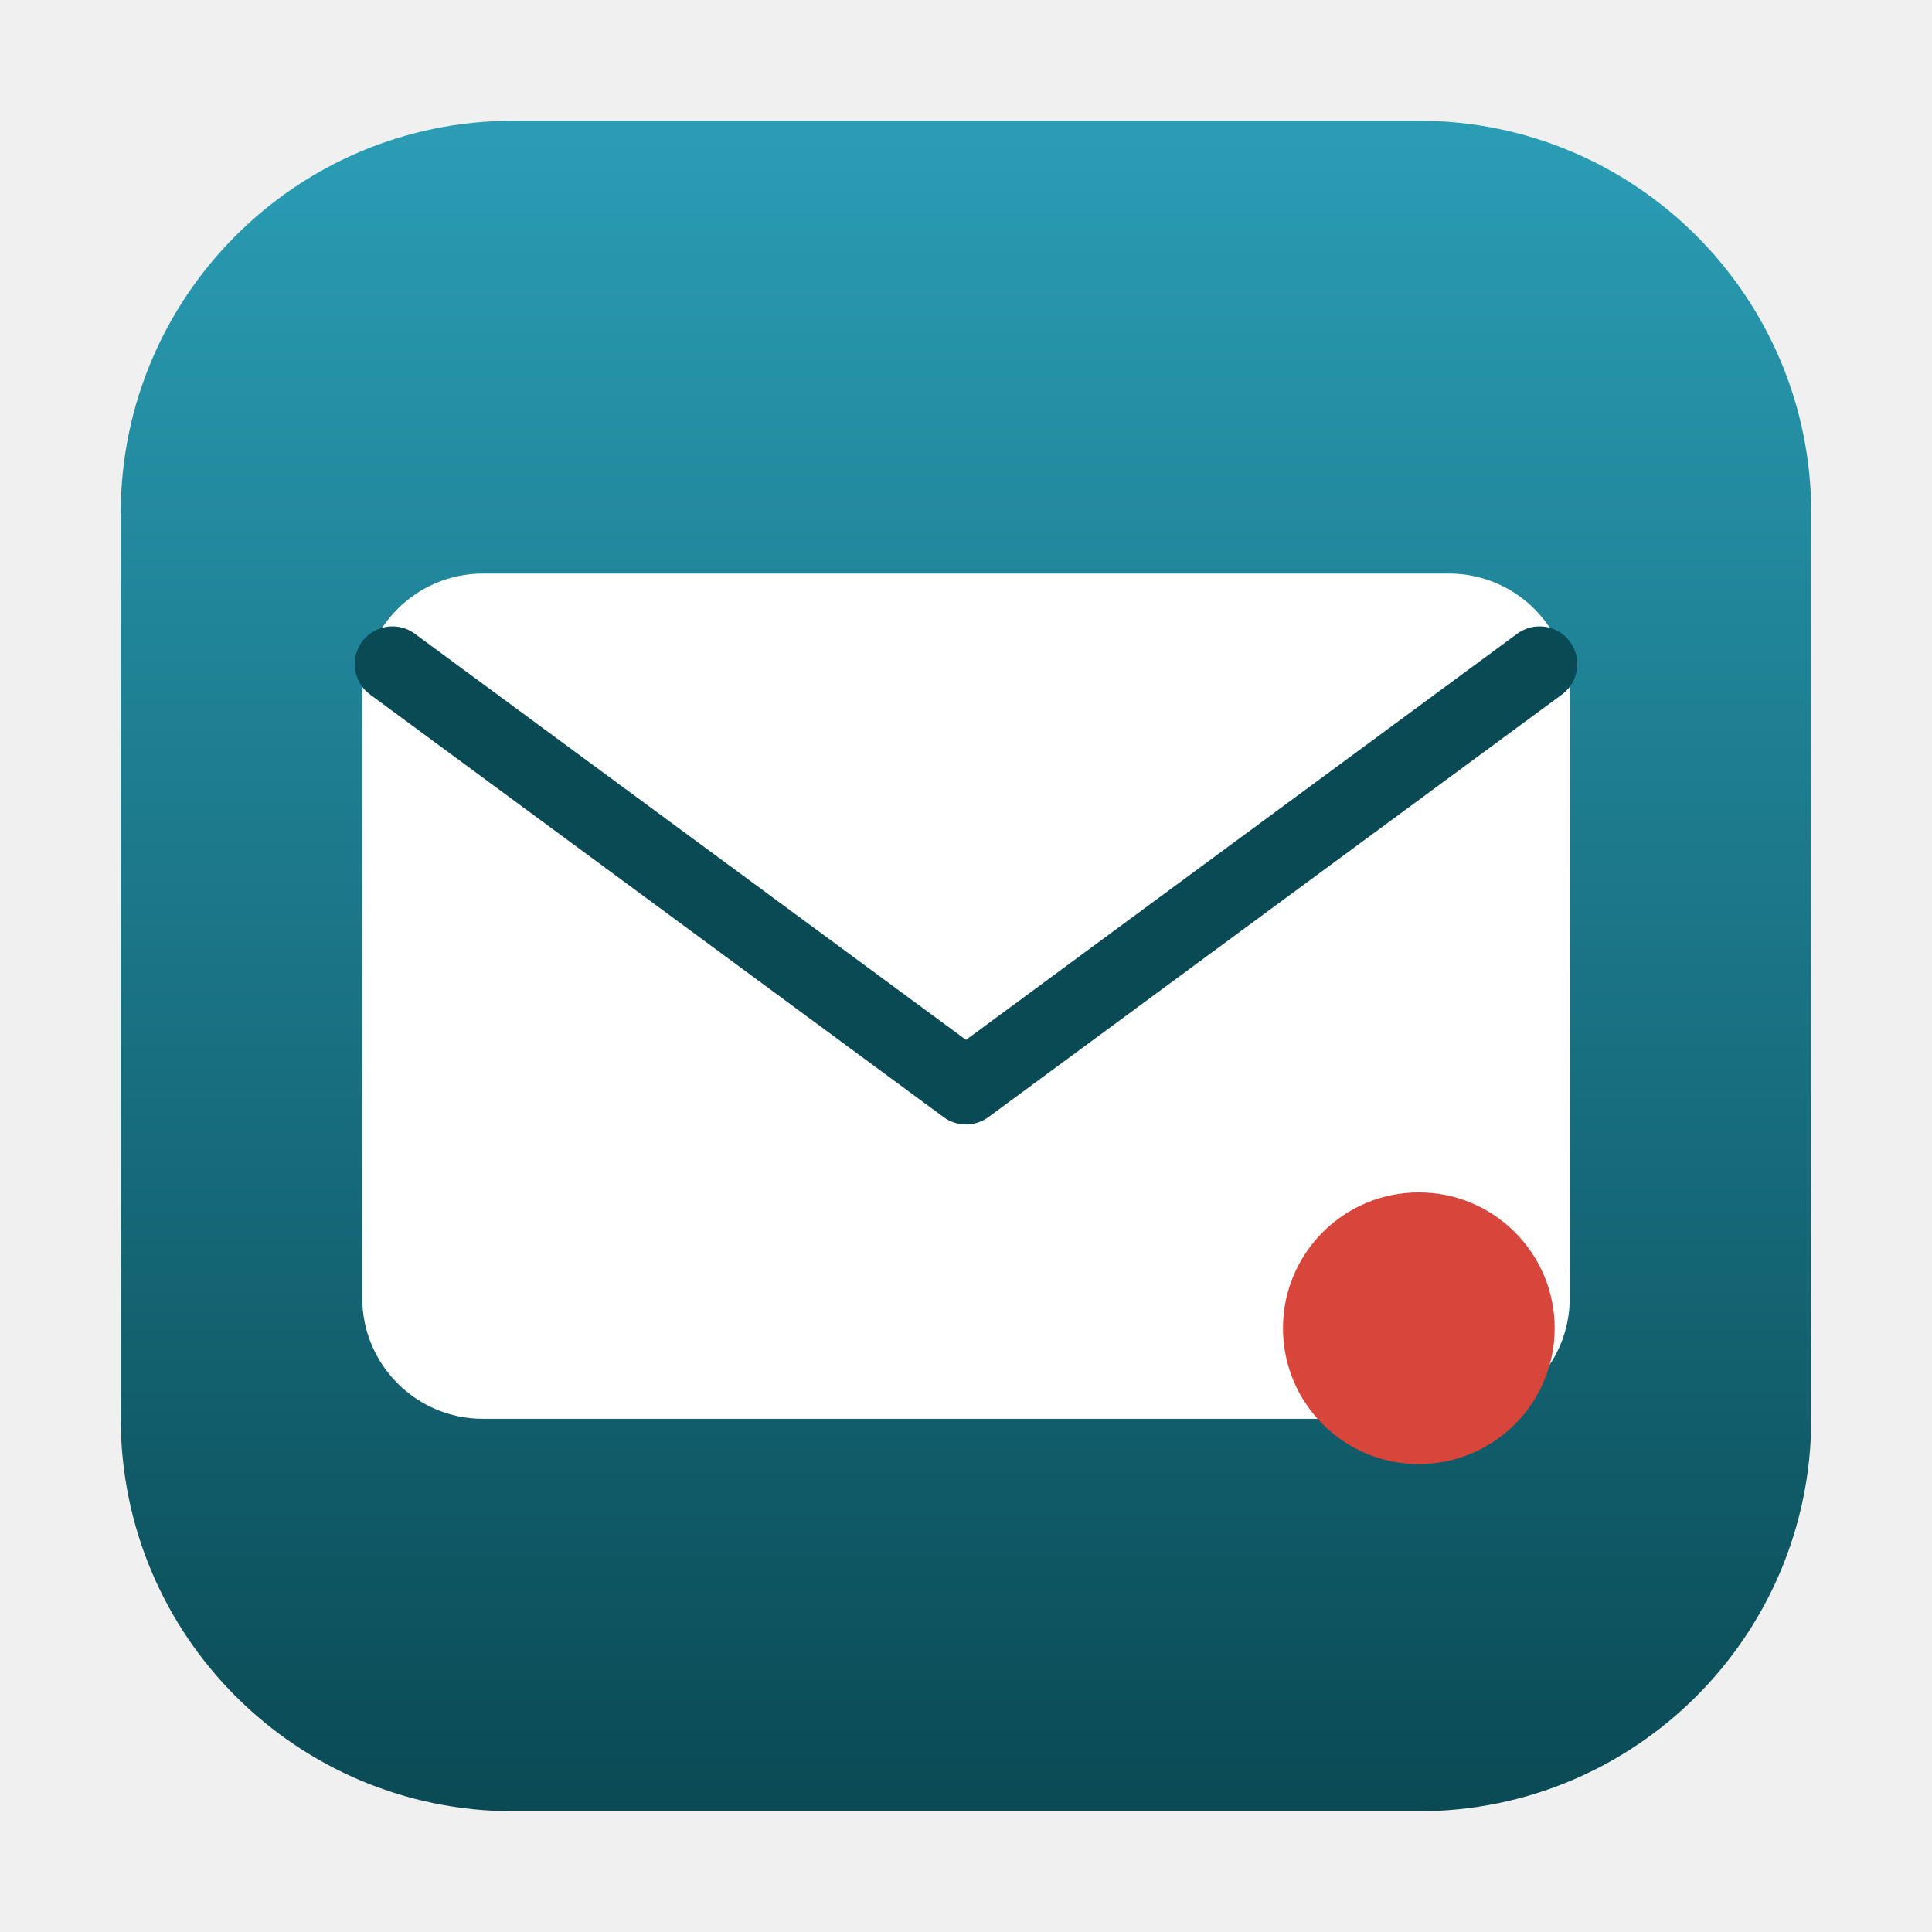
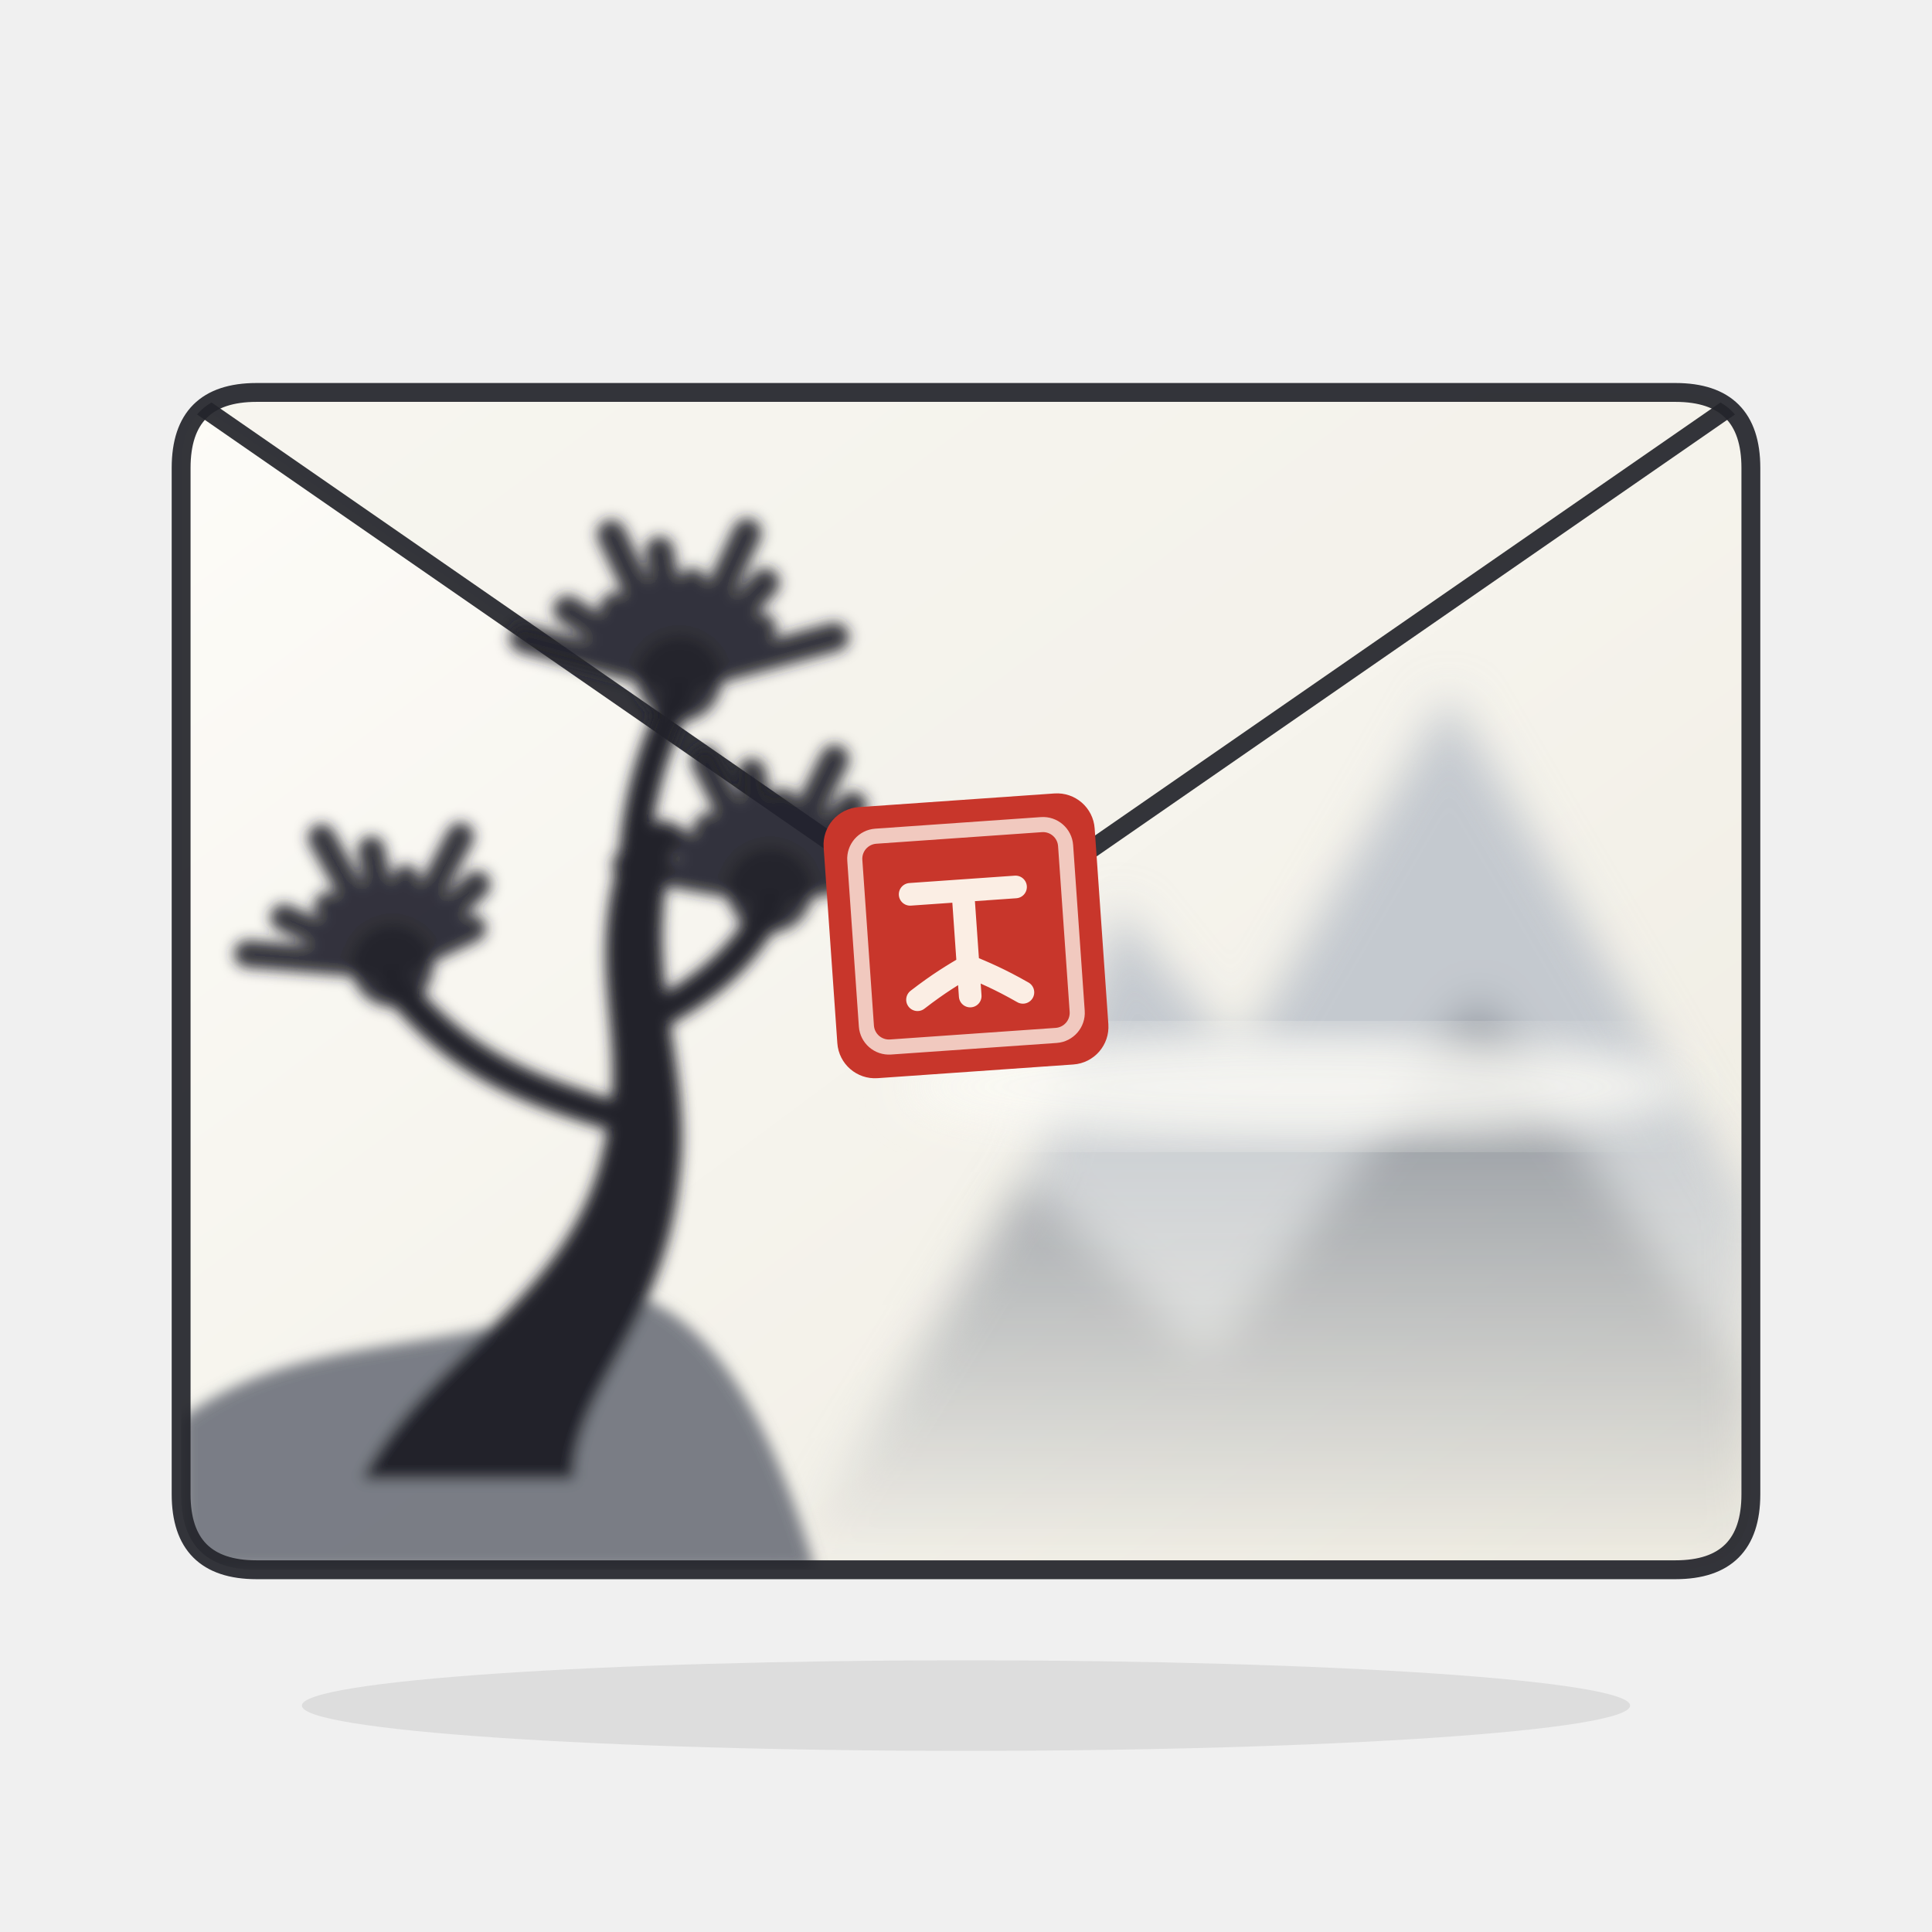
- <svg xmlns="http://www.w3.org/2000/svg" viewBox="0 0 128 128" width="128" height="128">
+ <svg xmlns="http://www.w3.org/2000/svg" width="128" height="128" viewBox="0 0 128 128">
  <defs>
-     <linearGradient id="g" x1="0" y1="0" x2="0" y2="1">
-       <stop offset="0" stop-color="#2a9db5" />
-       <stop offset="1" stop-color="#0a4a55" />
+     <clipPath id="env">
+       <path d="M17 26 L111 26 Q116 26 116 31 L116 99 Q116 104 111 104 L17 104 Q12 104 12 99 L12 31 Q12 26 17 26 Z" />
+     </clipPath>
+     <filter id="wash" x="-10%" y="-10%" width="120%" height="120%">
+       <feGaussianBlur stdDeviation="1.5" />
+     </filter>
+     <filter id="soft">
+       <feGaussianBlur stdDeviation=".45" />
+     </filter>
+     <linearGradient id="fade" x1="0" y1="0" x2="0" y2="1">
+       <stop offset="0" stop-color="#fff" />
+       <stop offset=".55" stop-color="#fff" />
+       <stop offset="1" stop-color="#000" />
+     </linearGradient>
+     <mask id="mfade" maskUnits="userSpaceOnUse" x="12" y="26" width="104" height="78">
+       <rect x="12" y="26" width="104" height="78" fill="url(#fade)" />
+     </mask>
+     <linearGradient id="paper" x1="0" y1="0" x2="1" y2="1">
+       <stop offset="0" stop-color="#fdfcf8" />
+       <stop offset="1" stop-color="#eeebe1" />
    </linearGradient>
  </defs>
-   <rect x="8" y="8" width="112" height="112" rx="26" fill="url(#g)" />
-   <rect x="24" y="38" width="80" height="56" rx="8" fill="#ffffff" />
-   <path d="M26 44 L64 72 L102 44" fill="none" stroke="#0a4a55" stroke-width="5" stroke-linecap="round" stroke-linejoin="round" />
-   <circle cx="94" cy="88" r="9" fill="#d8453b" />
+   <ellipse cx="64" cy="113" rx="44" ry="3" fill="#000" opacity=".08" />
+   <g clip-path="url(#env)">
+     <rect x="12" y="26" width="104" height="78" fill="url(#paper)" />
+     <g mask="url(#mfade)">
+       <g filter="url(#wash)">
+         <path d="M60 104 L74 60 L82 70 L96 46 L116 80 L116 104 Z" fill="#c4c9cf" />
+         <path d="M52 104 L68 78 L80 90 L98 66 L116 92 L116 104 Z" fill="#8d939b" />
+       </g>
+     </g>
+     <ellipse cx="86" cy="72" rx="26" ry="3.6" fill="#fbfaf5" opacity=".85" filter="url(#wash)" />
+     <path d="M12 26 L116 26 L64 62 Z" fill="#f3f1ea" opacity=".55" />
+     <path d="M12 26 L64 62 L116 26" fill="none" stroke="#23242a" stroke-width="1.2" stroke-linejoin="round" stroke-linecap="round" opacity=".92" />
+     <g filter="url(#soft)">
+       <path d="M12 104 L12 94 C20 88 30 90 38 86 C44 84 50 90 54 104 Z" fill="#6f757d" opacity=".92" />
+       <path d="M24 98 C28 90 38 86 40 76 C42 68 38 64 42 54 L45 55 C42 64 46 70 45 78 C44 88 38 92 38 98 Z" fill="#23242a" />
+       <path d="M42 68 C46 66 49 64 51 60 M41 74 C34 72 30 70 26 65 M42 58 C42 54 43 50 45 46" fill="none" stroke="#23242a" stroke-width="2" stroke-linecap="round" />
+       <g stroke="#23242a" stroke-linecap="round" fill="none" opacity="0.92">
+         <path d="M51 59 L41.5 57.3" stroke-width="1.9" />
+         <path d="M51 59 L44.0 55.3" stroke-width="1.9" />
+         <path d="M51 59 L46.9 54.8" stroke-width="1.9" />
+         <path d="M51 59 L46.7 50.4" stroke-width="1.9" />
+         <path d="M51 59 L49.8 51.2" stroke-width="1.9" />
+         <path d="M51 59 L51.9 53.2" stroke-width="1.9" />
+         <path d="M51 59 L55.3 50.3" stroke-width="1.9" />
+         <path d="M51 59 L56.5 53.4" stroke-width="1.9" />
+         <path d="M51 59 L56.2 56.3" stroke-width="1.9" />
+         <path d="M51 59 L60.6 57.3" stroke-width="1.9" />
+       </g>
+       <circle cx="51" cy="59" r="2.8" fill="#23242a" opacity="0.92" />
+       <g stroke="#23242a" stroke-linecap="round" fill="none" opacity="0.92">
+         <path d="M26 64 L16.4 63.2" stroke-width="1.8" />
+         <path d="M26 64 L18.8 60.8" stroke-width="1.8" />
+         <path d="M26 64 L21.7 60.0" stroke-width="1.8" />
+         <path d="M26 64 L21.3 55.5" stroke-width="1.8" />
+         <path d="M26 64 L24.6 56.3" stroke-width="1.8" />
+         <path d="M26 64 L26.9 58.2" stroke-width="1.8" />
+         <path d="M26 64 L30.5 55.4" stroke-width="1.8" />
+         <path d="M26 64 L31.6 58.6" stroke-width="1.8" />
+         <path d="M26 64 L31.3 61.5" stroke-width="1.8" />
+       </g>
+       <circle cx="26" cy="64" r="2.7" fill="#23242a" opacity="0.92" />
+       <g stroke="#23242a" stroke-linecap="round" fill="none" opacity="0.92">
+         <path d="M45 45 L34.7 42.3" stroke-width="1.9" />
+         <path d="M45 45 L37.6 40.4" stroke-width="1.9" />
+         <path d="M45 45 L40.7 40.2" stroke-width="1.9" />
+         <path d="M45 45 L40.5 35.4" stroke-width="1.9" />
+         <path d="M45 45 L43.7 36.5" stroke-width="1.9" />
+         <path d="M45 45 L45.9 38.6" stroke-width="1.9" />
+         <path d="M45 45 L49.5 35.3" stroke-width="1.9" />
+         <path d="M45 45 L50.7 38.6" stroke-width="1.9" />
+         <path d="M45 45 L50.5 41.6" stroke-width="1.9" />
+         <path d="M45 45 L55.3 42.2" stroke-width="1.9" />
+       </g>
+       <circle cx="45" cy="45" r="2.8" fill="#23242a" opacity="0.92" />
+     </g>
+   </g>
+   <path d="M17 26 L111 26 Q116 26 116 31 L116 99 Q116 104 111 104 L17 104 Q12 104 12 99 L12 31 Q12 26 17 26 Z" fill="none" stroke="#23242a" stroke-width="1.25" stroke-linejoin="round" opacity=".92" />
+   <g transform="rotate(-4 64 62)">
+     <rect x="55" y="53" width="18" height="18" rx="2.5" fill="#c8362b" />
+     <rect x="57" y="55" width="14" height="14" rx="1.5" fill="none" stroke="#fbeee4" stroke-width="1" opacity=".8" />
+     <path d="M60.5 59 H67.5 M64 59 V66 M60.5 66 C62 65 63 64.5 64 64 M67.5 66 C66 65 65 64.5 64 64" fill="none" stroke="#fbeee4" stroke-width="1.5" stroke-linecap="round" />
+   </g>
</svg>
